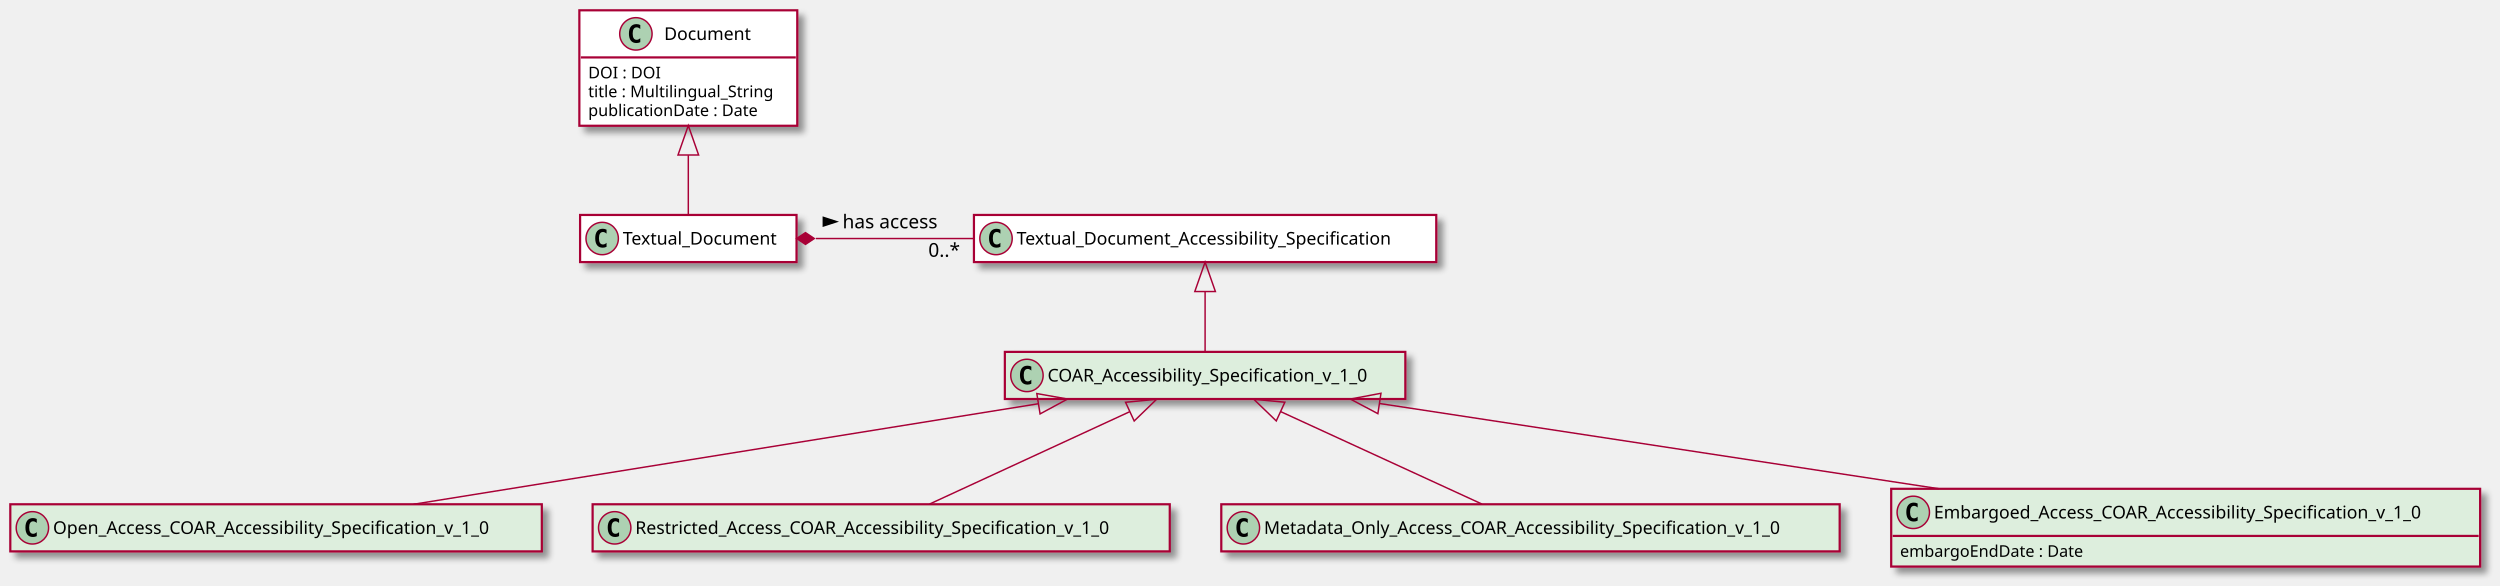
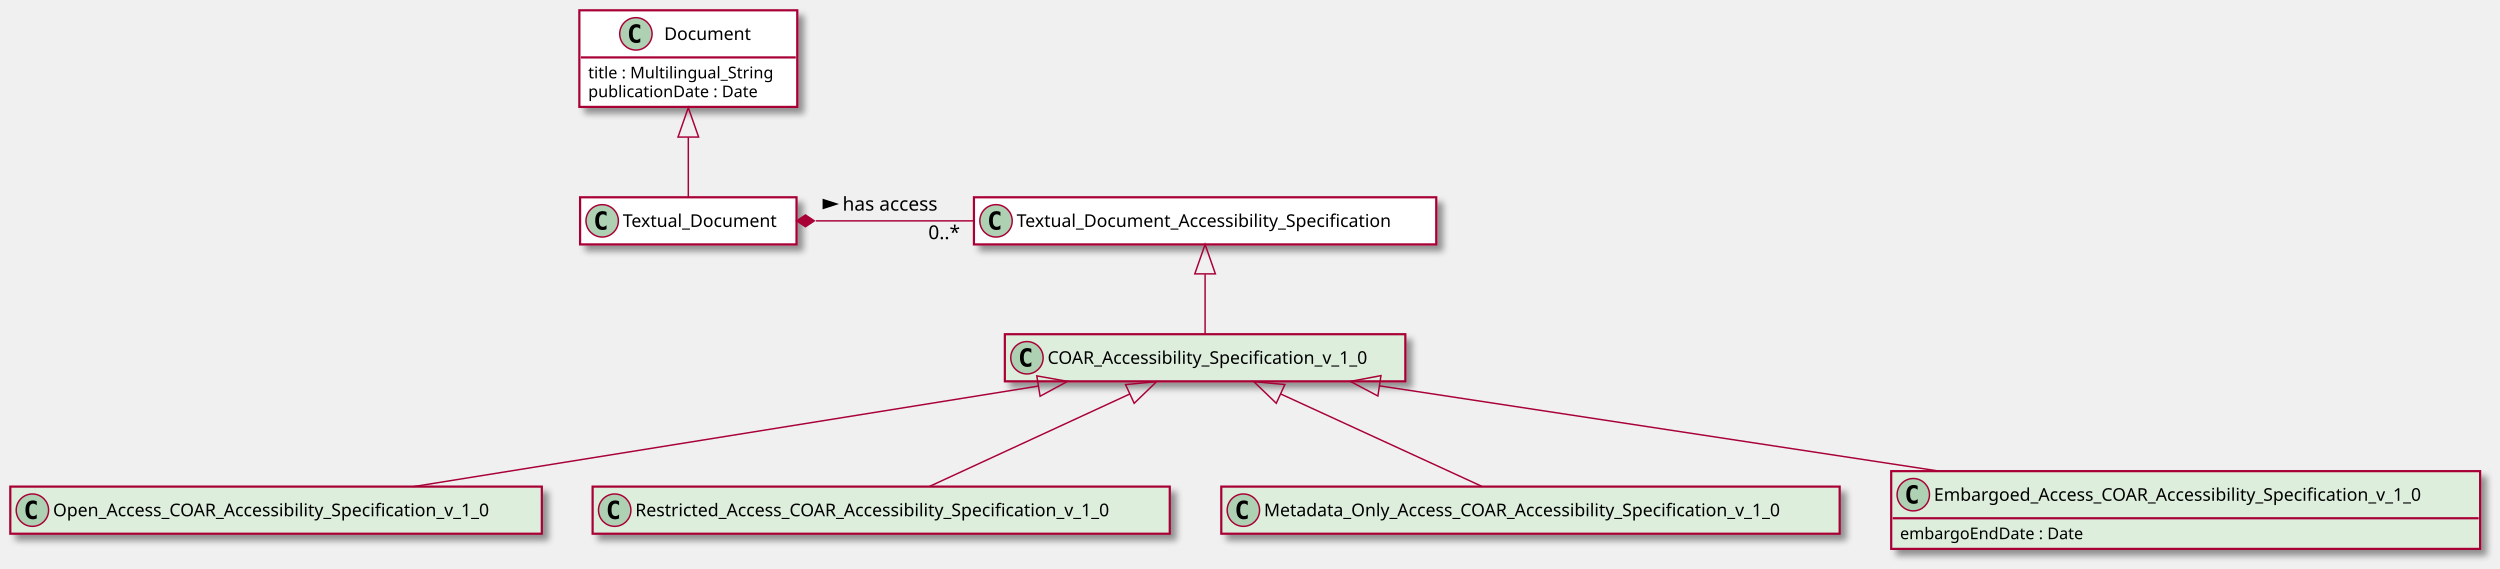
- <svg xmlns="http://www.w3.org/2000/svg" contentScriptType="application/ecmascript" contentStyleType="text/css" height="398px" preserveAspectRatio="none" style="width:1698px;height:398px;background:#FFFFFF;" version="1.1" viewBox="0 0 1698 398" width="1698px" zoomAndPan="magnify">
+ <svg xmlns="http://www.w3.org/2000/svg" contentScriptType="application/ecmascript" contentStyleType="text/css" height="386px" preserveAspectRatio="none" style="width:1698px;height:386px;background:#FFFFFF;" version="1.1" viewBox="0 0 1698 386" width="1698px" zoomAndPan="magnify">
  <defs>
-     <filter height="300%" id="fk19yzdrppyba" width="300%" x="-1" y="-1">
+     <filter height="300%" id="f1cgyxi3r7yu7r" width="300%" x="-1" y="-1">
      <feGaussianBlur result="blurOut" stdDeviation="2.0" />
      <feColorMatrix in="blurOut" result="blurOut2" type="matrix" values="0 0 0 0 0 0 0 0 0 0 0 0 0 0 0 0 0 0 .4 0" />
      <feOffset dx="4.0" dy="4.0" in="blurOut2" result="blurOut3" />
      <feBlend in="SourceGraphic" in2="blurOut3" mode="normal" />
    </filter>
  </defs>
  <g>
-     <rect codeLine="199" fill="#FFFFFF" filter="url(#fk19yzdrppyba)" height="78.414" id="Document" style="stroke:#A80036;stroke-width:1.5;" width="148" x="393.5" y="7" />
+     <rect codeLine="254" fill="#FFFFFF" filter="url(#f1cgyxi3r7yu7r)" height="65.609" id="Document" style="stroke:#A80036;stroke-width:1.5;" width="148" x="393.5" y="7" />
    <ellipse cx="431.9" cy="23" fill="#ADD1B2" rx="11" ry="11" style="stroke:#A80036;stroke-width:1.0;" />
    <path d="M434.869,28.641 Q434.291,28.938 433.65,29.078 Q433.009,29.234 432.306,29.234 Q429.806,29.234 428.478,27.594 Q427.166,25.938 427.166,22.812 Q427.166,19.688 428.478,18.031 Q429.806,16.375 432.306,16.375 Q433.009,16.375 433.65,16.531 Q434.306,16.688 434.869,16.984 L434.869,19.703 Q434.244,19.125 433.65,18.859 Q433.056,18.578 432.431,18.578 Q431.087,18.578 430.4,19.656 Q429.712,20.719 429.712,22.812 Q429.712,24.906 430.4,25.984 Q431.087,27.047 432.431,27.047 Q433.056,27.047 433.65,26.781 Q434.244,26.5 434.869,25.922 L434.869,28.641 Z " fill="#000000" />
    <text fill="#000000" font-family="sans-serif" font-size="12" lengthAdjust="spacing" textLength="64" x="451.1" y="27.154">Document</text>
    <line style="stroke:#A80036;stroke-width:1.5;" x1="394.5" x2="540.5" y1="39" y2="39" />
-     <text fill="#000000" font-family="sans-serif" font-size="11" lengthAdjust="spacing" textLength="52" x="399.5" y="53.21">DOI : DOI</text>
-     <text fill="#000000" font-family="sans-serif" font-size="11" lengthAdjust="spacing" textLength="136" x="399.5" y="66.015">title : Multilingual_String</text>
-     <text fill="#000000" font-family="sans-serif" font-size="11" lengthAdjust="spacing" textLength="125" x="399.5" y="78.82">publicationDate : Date</text>
-     <rect codeLine="207" fill="#FFFFFF" filter="url(#fk19yzdrppyba)" height="32" id="Textual_Document" style="stroke:#A80036;stroke-width:1.5;" width="147" x="394" y="146" />
-     <ellipse cx="409" cy="162" fill="#ADD1B2" rx="11" ry="11" style="stroke:#A80036;stroke-width:1.0;" />
-     <path d="M411.969,167.641 Q411.391,167.938 410.75,168.078 Q410.109,168.234 409.406,168.234 Q406.906,168.234 405.578,166.594 Q404.266,164.938 404.266,161.812 Q404.266,158.688 405.578,157.031 Q406.906,155.375 409.406,155.375 Q410.109,155.375 410.75,155.531 Q411.406,155.688 411.969,155.984 L411.969,158.703 Q411.344,158.125 410.75,157.859 Q410.156,157.578 409.531,157.578 Q408.188,157.578 407.5,158.656 Q406.812,159.719 406.812,161.812 Q406.812,163.906 407.5,164.984 Q408.188,166.047 409.531,166.047 Q410.156,166.047 410.75,165.781 Q411.344,165.5 411.969,164.922 L411.969,167.641 Z " fill="#000000" />
-     <text fill="#000000" font-family="sans-serif" font-size="12" lengthAdjust="spacing" textLength="115" x="423" y="166.154">Textual_Document</text>
-     <rect codeLine="245" fill="#FFFFFF" filter="url(#fk19yzdrppyba)" height="32" id="Textual_Document_Accessibility_Specification" style="stroke:#A80036;stroke-width:1.5;" width="314" x="661.5" y="146" />
-     <ellipse cx="676.5" cy="162" fill="#ADD1B2" rx="11" ry="11" style="stroke:#A80036;stroke-width:1.0;" />
-     <path d="M679.469,167.641 Q678.891,167.938 678.25,168.078 Q677.609,168.234 676.906,168.234 Q674.406,168.234 673.078,166.594 Q671.766,164.938 671.766,161.812 Q671.766,158.688 673.078,157.031 Q674.406,155.375 676.906,155.375 Q677.609,155.375 678.25,155.531 Q678.906,155.688 679.469,155.984 L679.469,158.703 Q678.844,158.125 678.25,157.859 Q677.656,157.578 677.031,157.578 Q675.688,157.578 675,158.656 Q674.312,159.719 674.312,161.812 Q674.312,163.906 675,164.984 Q675.688,166.047 677.031,166.047 Q677.656,166.047 678.25,165.781 Q678.844,165.5 679.469,164.922 L679.469,167.641 Z " fill="#000000" />
-     <text fill="#000000" font-family="sans-serif" font-size="12" lengthAdjust="spacing" textLength="282" x="690.5" y="166.154">Textual_Document_Accessibility_Specification</text>
-     <rect codeLine="5" fill="#DDEEDD" filter="url(#fk19yzdrppyba)" height="32" id="COAR_Accessibility_Specification_v_1_0" style="stroke:#A80036;stroke-width:1.5;" width="272" x="682.5" y="239" />
-     <ellipse cx="697.5" cy="255" fill="#ADD1B2" rx="11" ry="11" style="stroke:#A80036;stroke-width:1.0;" />
-     <path d="M700.469,260.641 Q699.891,260.938 699.25,261.078 Q698.609,261.234 697.906,261.234 Q695.406,261.234 694.078,259.594 Q692.766,257.938 692.766,254.812 Q692.766,251.688 694.078,250.031 Q695.406,248.375 697.906,248.375 Q698.609,248.375 699.25,248.531 Q699.906,248.688 700.469,248.984 L700.469,251.703 Q699.844,251.125 699.25,250.859 Q698.656,250.578 698.031,250.578 Q696.688,250.578 696,251.656 Q695.312,252.719 695.312,254.812 Q695.312,256.906 696,257.984 Q696.688,259.047 698.031,259.047 Q698.656,259.047 699.25,258.781 Q699.844,258.5 700.469,257.922 L700.469,260.641 Z " fill="#000000" />
-     <text fill="#000000" font-family="sans-serif" font-size="12" lengthAdjust="spacing" textLength="240" x="711.5" y="259.154">COAR_Accessibility_Specification_v_1_0</text>
-     <rect codeLine="7" fill="#DDEEDD" filter="url(#fk19yzdrppyba)" height="32" id="Open_Access_COAR_Accessibility_Specification_v_1_0" style="stroke:#A80036;stroke-width:1.5;" width="361" x="7" y="342.5" />
-     <ellipse cx="22" cy="358.5" fill="#ADD1B2" rx="11" ry="11" style="stroke:#A80036;stroke-width:1.0;" />
-     <path d="M24.969,364.141 Q24.391,364.438 23.75,364.578 Q23.109,364.734 22.406,364.734 Q19.906,364.734 18.578,363.094 Q17.266,361.438 17.266,358.312 Q17.266,355.188 18.578,353.531 Q19.906,351.875 22.406,351.875 Q23.109,351.875 23.75,352.031 Q24.406,352.188 24.969,352.484 L24.969,355.203 Q24.344,354.625 23.75,354.359 Q23.156,354.078 22.531,354.078 Q21.188,354.078 20.5,355.156 Q19.812,356.219 19.812,358.312 Q19.812,360.406 20.5,361.484 Q21.188,362.547 22.531,362.547 Q23.156,362.547 23.75,362.281 Q24.344,362 24.969,361.422 L24.969,364.141 Z " fill="#000000" />
-     <text fill="#000000" font-family="sans-serif" font-size="12" lengthAdjust="spacing" textLength="329" x="36" y="362.654">Open_Access_COAR_Accessibility_Specification_v_1_0</text>
-     <rect codeLine="9" fill="#DDEEDD" filter="url(#fk19yzdrppyba)" height="32" id="Restricted_Access_COAR_Accessibility_Specification_v_1_0" style="stroke:#A80036;stroke-width:1.5;" width="392" x="402.5" y="342.5" />
-     <ellipse cx="417.5" cy="358.5" fill="#ADD1B2" rx="11" ry="11" style="stroke:#A80036;stroke-width:1.0;" />
-     <path d="M420.469,364.141 Q419.891,364.438 419.25,364.578 Q418.609,364.734 417.906,364.734 Q415.406,364.734 414.078,363.094 Q412.766,361.438 412.766,358.312 Q412.766,355.188 414.078,353.531 Q415.406,351.875 417.906,351.875 Q418.609,351.875 419.25,352.031 Q419.906,352.188 420.469,352.484 L420.469,355.203 Q419.844,354.625 419.25,354.359 Q418.656,354.078 418.031,354.078 Q416.688,354.078 416,355.156 Q415.312,356.219 415.312,358.312 Q415.312,360.406 416,361.484 Q416.688,362.547 418.031,362.547 Q418.656,362.547 419.25,362.281 Q419.844,362 420.469,361.422 L420.469,364.141 Z " fill="#000000" />
-     <text fill="#000000" font-family="sans-serif" font-size="12" lengthAdjust="spacing" textLength="360" x="431.5" y="362.654">Restricted_Access_COAR_Accessibility_Specification_v_1_0</text>
-     <rect codeLine="11" fill="#DDEEDD" filter="url(#fk19yzdrppyba)" height="32" id="Metadata_Only_Access_COAR_Accessibility_Specification_v_1_0" style="stroke:#A80036;stroke-width:1.5;" width="420" x="829.5" y="342.5" />
-     <ellipse cx="844.5" cy="358.5" fill="#ADD1B2" rx="11" ry="11" style="stroke:#A80036;stroke-width:1.0;" />
-     <path d="M847.469,364.141 Q846.891,364.438 846.25,364.578 Q845.609,364.734 844.906,364.734 Q842.406,364.734 841.078,363.094 Q839.766,361.438 839.766,358.312 Q839.766,355.188 841.078,353.531 Q842.406,351.875 844.906,351.875 Q845.609,351.875 846.25,352.031 Q846.906,352.188 847.469,352.484 L847.469,355.203 Q846.844,354.625 846.25,354.359 Q845.656,354.078 845.031,354.078 Q843.688,354.078 843,355.156 Q842.312,356.219 842.312,358.312 Q842.312,360.406 843,361.484 Q843.688,362.547 845.031,362.547 Q845.656,362.547 846.25,362.281 Q846.844,362 847.469,361.422 L847.469,364.141 Z " fill="#000000" />
-     <text fill="#000000" font-family="sans-serif" font-size="12" lengthAdjust="spacing" textLength="388" x="858.5" y="362.654">Metadata_Only_Access_COAR_Accessibility_Specification_v_1_0</text>
-     <rect codeLine="13" fill="#DDEEDD" filter="url(#fk19yzdrppyba)" height="52.805" id="Embargoed_Access_COAR_Accessibility_Specification_v_1_0" style="stroke:#A80036;stroke-width:1.5;" width="400" x="1284.5" y="332" />
-     <ellipse cx="1299.5" cy="348" fill="#ADD1B2" rx="11" ry="11" style="stroke:#A80036;stroke-width:1.0;" />
-     <path d="M1302.469,353.641 Q1301.891,353.938 1301.25,354.078 Q1300.609,354.234 1299.906,354.234 Q1297.406,354.234 1296.078,352.594 Q1294.766,350.938 1294.766,347.812 Q1294.766,344.688 1296.078,343.031 Q1297.406,341.375 1299.906,341.375 Q1300.609,341.375 1301.25,341.531 Q1301.906,341.688 1302.469,341.984 L1302.469,344.703 Q1301.844,344.125 1301.25,343.859 Q1300.656,343.578 1300.031,343.578 Q1298.688,343.578 1298,344.656 Q1297.312,345.719 1297.312,347.812 Q1297.312,349.906 1298,350.984 Q1298.688,352.047 1300.031,352.047 Q1300.656,352.047 1301.25,351.781 Q1301.844,351.5 1302.469,350.922 L1302.469,353.641 Z " fill="#000000" />
-     <text fill="#000000" font-family="sans-serif" font-size="12" lengthAdjust="spacing" textLength="368" x="1313.5" y="352.154">Embargoed_Access_COAR_Accessibility_Specification_v_1_0</text>
-     <line style="stroke:#A80036;stroke-width:1.5;" x1="1285.5" x2="1683.5" y1="364" y2="364" />
-     <text fill="#000000" font-family="sans-serif" font-size="11" lengthAdjust="spacing" textLength="136" x="1290.5" y="378.21">embargoEndDate : Date</text>
-     <path codeLine="212" d="M467.5,105.38 C467.5,120.35 467.5,135.19 467.5,145.77 " fill="none" id="Document-backto-Textual_Document" style="stroke:#A80036;stroke-width:1.0;" />
-     <polygon fill="none" points="460.5,105.28,467.5,85.28,474.5,105.28,460.5,105.28" style="stroke:#A80036;stroke-width:1.0;" />
-     <path codeLine="449" d="M554.13,162 C586.51,162 624.37,162 661.16,162 " fill="none" id="Textual_Document-backto-Textual_Document_Accessibility_Specification" style="stroke:#A80036;stroke-width:1.0;" />
-     <polygon fill="#A80036" points="541.08,162,547.08,166,553.08,162,547.08,158,541.08,162" style="stroke:#A80036;stroke-width:1.0;" />
-     <polygon fill="#000000" points="568.25,150.566,559.205,147.627,559.205,153.505,568.25,150.566" style="stroke:#000000;stroke-width:1.0;" />
-     <text fill="#000000" font-family="sans-serif" font-size="13" lengthAdjust="spacing" textLength="71" x="572.25" y="155.067">has access</text>
-     <text fill="#000000" font-family="sans-serif" font-size="13" lengthAdjust="spacing" textLength="23" x="630.509" y="174.41">0..*</text>
-     <path codeLine="75" d="M818.5,198.24 C818.5,212.36 818.5,227.88 818.5,238.95 " fill="none" id="Textual_Document_Accessibility_Specification-backto-COAR_Accessibility_Specification_v_1_0" style="stroke:#A80036;stroke-width:1.0;" />
-     <polygon fill="none" points="811.5,198.03,818.5,178.03,825.5,198.03,811.5,198.03" style="stroke:#A80036;stroke-width:1.0;" />
-     <path codeLine="78" d="M705.1,274.24 C583.85,293.75 393.82,324.31 280.88,342.48 " fill="none" id="COAR_Accessibility_Specification_v_1_0-backto-Open_Access_COAR_Accessibility_Specification_v_1_0" style="stroke:#A80036;stroke-width:1.0;" />
-     <polygon fill="none" points="704.2,267.3,725.05,271.03,706.42,281.12,704.2,267.3" style="stroke:#A80036;stroke-width:1.0;" />
-     <path codeLine="81" d="M767.28,279.63 C725.33,298.98 667.24,325.79 631.3,342.37 " fill="none" id="COAR_Accessibility_Specification_v_1_0-backto-Restricted_Access_COAR_Accessibility_Specification_v_1_0" style="stroke:#A80036;stroke-width:1.0;" />
-     <polygon fill="none" points="764.47,273.22,785.56,271.2,770.34,285.93,764.47,273.22" style="stroke:#A80036;stroke-width:1.0;" />
-     <path codeLine="84" d="M936.91,274.05 C1042.56,290.15 1198.43,313.9 1316.87,331.95 " fill="none" id="COAR_Accessibility_Specification_v_1_0-backto-Embargoed_Access_COAR_Accessibility_Specification_v_1_0" style="stroke:#A80036;stroke-width:1.0;" />
-     <polygon fill="none" points="935.85,280.96,917.13,271.03,937.96,267.12,935.85,280.96" style="stroke:#A80036;stroke-width:1.0;" />
-     <path codeLine="87" d="M869.95,279.63 C912.09,298.98 970.45,325.79 1006.55,342.37 " fill="none" id="COAR_Accessibility_Specification_v_1_0-backto-Metadata_Only_Access_COAR_Accessibility_Specification_v_1_0" style="stroke:#A80036;stroke-width:1.0;" />
-     <polygon fill="none" points="866.84,285.9,851.59,271.2,872.68,273.18,866.84,285.9" style="stroke:#A80036;stroke-width:1.0;" />
+     <text fill="#000000" font-family="sans-serif" font-size="11" lengthAdjust="spacing" textLength="136" x="399.5" y="53.21">title : Multilingual_String</text>
+     <text fill="#000000" font-family="sans-serif" font-size="11" lengthAdjust="spacing" textLength="125" x="399.5" y="66.015">publicationDate : Date</text>
+     <rect codeLine="261" fill="#FFFFFF" filter="url(#f1cgyxi3r7yu7r)" height="32" id="Textual_Document" style="stroke:#A80036;stroke-width:1.5;" width="147" x="394" y="134" />
+     <ellipse cx="409" cy="150" fill="#ADD1B2" rx="11" ry="11" style="stroke:#A80036;stroke-width:1.0;" />
+     <path d="M411.969,155.641 Q411.391,155.938 410.75,156.078 Q410.109,156.234 409.406,156.234 Q406.906,156.234 405.578,154.594 Q404.266,152.938 404.266,149.812 Q404.266,146.688 405.578,145.031 Q406.906,143.375 409.406,143.375 Q410.109,143.375 410.75,143.531 Q411.406,143.688 411.969,143.984 L411.969,146.703 Q411.344,146.125 410.75,145.859 Q410.156,145.578 409.531,145.578 Q408.188,145.578 407.5,146.656 Q406.812,147.719 406.812,149.812 Q406.812,151.906 407.5,152.984 Q408.188,154.047 409.531,154.047 Q410.156,154.047 410.75,153.781 Q411.344,153.5 411.969,152.922 L411.969,155.641 Z " fill="#000000" />
+     <text fill="#000000" font-family="sans-serif" font-size="12" lengthAdjust="spacing" textLength="115" x="423" y="154.154">Textual_Document</text>
+     <rect codeLine="343" fill="#FFFFFF" filter="url(#f1cgyxi3r7yu7r)" height="32" id="Textual_Document_Accessibility_Specification" style="stroke:#A80036;stroke-width:1.5;" width="314" x="661.5" y="134" />
+     <ellipse cx="676.5" cy="150" fill="#ADD1B2" rx="11" ry="11" style="stroke:#A80036;stroke-width:1.0;" />
+     <path d="M679.469,155.641 Q678.891,155.938 678.25,156.078 Q677.609,156.234 676.906,156.234 Q674.406,156.234 673.078,154.594 Q671.766,152.938 671.766,149.812 Q671.766,146.688 673.078,145.031 Q674.406,143.375 676.906,143.375 Q677.609,143.375 678.25,143.531 Q678.906,143.688 679.469,143.984 L679.469,146.703 Q678.844,146.125 678.25,145.859 Q677.656,145.578 677.031,145.578 Q675.688,145.578 675,146.656 Q674.312,147.719 674.312,149.812 Q674.312,151.906 675,152.984 Q675.688,154.047 677.031,154.047 Q677.656,154.047 678.25,153.781 Q678.844,153.5 679.469,152.922 L679.469,155.641 Z " fill="#000000" />
+     <text fill="#000000" font-family="sans-serif" font-size="12" lengthAdjust="spacing" textLength="282" x="690.5" y="154.154">Textual_Document_Accessibility_Specification</text>
+     <rect codeLine="5" fill="#DDEEDD" filter="url(#f1cgyxi3r7yu7r)" height="32" id="COAR_Accessibility_Specification_v_1_0" style="stroke:#A80036;stroke-width:1.5;" width="272" x="682.5" y="227" />
+     <ellipse cx="697.5" cy="243" fill="#ADD1B2" rx="11" ry="11" style="stroke:#A80036;stroke-width:1.0;" />
+     <path d="M700.469,248.641 Q699.891,248.938 699.25,249.078 Q698.609,249.234 697.906,249.234 Q695.406,249.234 694.078,247.594 Q692.766,245.938 692.766,242.812 Q692.766,239.688 694.078,238.031 Q695.406,236.375 697.906,236.375 Q698.609,236.375 699.25,236.531 Q699.906,236.688 700.469,236.984 L700.469,239.703 Q699.844,239.125 699.25,238.859 Q698.656,238.578 698.031,238.578 Q696.688,238.578 696,239.656 Q695.312,240.719 695.312,242.812 Q695.312,244.906 696,245.984 Q696.688,247.047 698.031,247.047 Q698.656,247.047 699.25,246.781 Q699.844,246.5 700.469,245.922 L700.469,248.641 Z " fill="#000000" />
+     <text fill="#000000" font-family="sans-serif" font-size="12" lengthAdjust="spacing" textLength="240" x="711.5" y="247.154">COAR_Accessibility_Specification_v_1_0</text>
+     <rect codeLine="7" fill="#DDEEDD" filter="url(#f1cgyxi3r7yu7r)" height="32" id="Open_Access_COAR_Accessibility_Specification_v_1_0" style="stroke:#A80036;stroke-width:1.5;" width="361" x="7" y="330.5" />
+     <ellipse cx="22" cy="346.5" fill="#ADD1B2" rx="11" ry="11" style="stroke:#A80036;stroke-width:1.0;" />
+     <path d="M24.969,352.141 Q24.391,352.438 23.75,352.578 Q23.109,352.734 22.406,352.734 Q19.906,352.734 18.578,351.094 Q17.266,349.438 17.266,346.312 Q17.266,343.188 18.578,341.531 Q19.906,339.875 22.406,339.875 Q23.109,339.875 23.75,340.031 Q24.406,340.188 24.969,340.484 L24.969,343.203 Q24.344,342.625 23.75,342.359 Q23.156,342.078 22.531,342.078 Q21.188,342.078 20.5,343.156 Q19.812,344.219 19.812,346.312 Q19.812,348.406 20.5,349.484 Q21.188,350.547 22.531,350.547 Q23.156,350.547 23.75,350.281 Q24.344,350 24.969,349.422 L24.969,352.141 Z " fill="#000000" />
+     <text fill="#000000" font-family="sans-serif" font-size="12" lengthAdjust="spacing" textLength="329" x="36" y="350.654">Open_Access_COAR_Accessibility_Specification_v_1_0</text>
+     <rect codeLine="9" fill="#DDEEDD" filter="url(#f1cgyxi3r7yu7r)" height="32" id="Restricted_Access_COAR_Accessibility_Specification_v_1_0" style="stroke:#A80036;stroke-width:1.5;" width="392" x="402.5" y="330.5" />
+     <ellipse cx="417.5" cy="346.5" fill="#ADD1B2" rx="11" ry="11" style="stroke:#A80036;stroke-width:1.0;" />
+     <path d="M420.469,352.141 Q419.891,352.438 419.25,352.578 Q418.609,352.734 417.906,352.734 Q415.406,352.734 414.078,351.094 Q412.766,349.438 412.766,346.312 Q412.766,343.188 414.078,341.531 Q415.406,339.875 417.906,339.875 Q418.609,339.875 419.25,340.031 Q419.906,340.188 420.469,340.484 L420.469,343.203 Q419.844,342.625 419.25,342.359 Q418.656,342.078 418.031,342.078 Q416.688,342.078 416,343.156 Q415.312,344.219 415.312,346.312 Q415.312,348.406 416,349.484 Q416.688,350.547 418.031,350.547 Q418.656,350.547 419.25,350.281 Q419.844,350 420.469,349.422 L420.469,352.141 Z " fill="#000000" />
+     <text fill="#000000" font-family="sans-serif" font-size="12" lengthAdjust="spacing" textLength="360" x="431.5" y="350.654">Restricted_Access_COAR_Accessibility_Specification_v_1_0</text>
+     <rect codeLine="11" fill="#DDEEDD" filter="url(#f1cgyxi3r7yu7r)" height="32" id="Metadata_Only_Access_COAR_Accessibility_Specification_v_1_0" style="stroke:#A80036;stroke-width:1.5;" width="420" x="829.5" y="330.5" />
+     <ellipse cx="844.5" cy="346.5" fill="#ADD1B2" rx="11" ry="11" style="stroke:#A80036;stroke-width:1.0;" />
+     <path d="M847.469,352.141 Q846.891,352.438 846.25,352.578 Q845.609,352.734 844.906,352.734 Q842.406,352.734 841.078,351.094 Q839.766,349.438 839.766,346.312 Q839.766,343.188 841.078,341.531 Q842.406,339.875 844.906,339.875 Q845.609,339.875 846.25,340.031 Q846.906,340.188 847.469,340.484 L847.469,343.203 Q846.844,342.625 846.25,342.359 Q845.656,342.078 845.031,342.078 Q843.688,342.078 843,343.156 Q842.312,344.219 842.312,346.312 Q842.312,348.406 843,349.484 Q843.688,350.547 845.031,350.547 Q845.656,350.547 846.25,350.281 Q846.844,350 847.469,349.422 L847.469,352.141 Z " fill="#000000" />
+     <text fill="#000000" font-family="sans-serif" font-size="12" lengthAdjust="spacing" textLength="388" x="858.5" y="350.654">Metadata_Only_Access_COAR_Accessibility_Specification_v_1_0</text>
+     <rect codeLine="13" fill="#DDEEDD" filter="url(#f1cgyxi3r7yu7r)" height="52.805" id="Embargoed_Access_COAR_Accessibility_Specification_v_1_0" style="stroke:#A80036;stroke-width:1.5;" width="400" x="1284.5" y="320" />
+     <ellipse cx="1299.5" cy="336" fill="#ADD1B2" rx="11" ry="11" style="stroke:#A80036;stroke-width:1.0;" />
+     <path d="M1302.469,341.641 Q1301.891,341.938 1301.25,342.078 Q1300.609,342.234 1299.906,342.234 Q1297.406,342.234 1296.078,340.594 Q1294.766,338.938 1294.766,335.812 Q1294.766,332.688 1296.078,331.031 Q1297.406,329.375 1299.906,329.375 Q1300.609,329.375 1301.25,329.531 Q1301.906,329.688 1302.469,329.984 L1302.469,332.703 Q1301.844,332.125 1301.25,331.859 Q1300.656,331.578 1300.031,331.578 Q1298.688,331.578 1298,332.656 Q1297.312,333.719 1297.312,335.812 Q1297.312,337.906 1298,338.984 Q1298.688,340.047 1300.031,340.047 Q1300.656,340.047 1301.25,339.781 Q1301.844,339.5 1302.469,338.922 L1302.469,341.641 Z " fill="#000000" />
+     <text fill="#000000" font-family="sans-serif" font-size="12" lengthAdjust="spacing" textLength="368" x="1313.5" y="340.154">Embargoed_Access_COAR_Accessibility_Specification_v_1_0</text>
+     <line style="stroke:#A80036;stroke-width:1.5;" x1="1285.5" x2="1683.5" y1="352" y2="352" />
+     <text fill="#000000" font-family="sans-serif" font-size="11" lengthAdjust="spacing" textLength="136" x="1290.5" y="366.21">embargoEndDate : Date</text>
+     <path codeLine="266" d="M467.5,93.25 C467.5,108.16 467.5,123.25 467.5,133.97 " fill="none" id="Document-backto-Textual_Document" style="stroke:#A80036;stroke-width:1.0;" />
+     <polygon fill="none" points="460.5,93.11,467.5,73.11,474.5,93.11,460.5,93.11" style="stroke:#A80036;stroke-width:1.0;" />
+     <path codeLine="585" d="M554.13,150 C586.51,150 624.37,150 661.16,150 " fill="none" id="Textual_Document-backto-Textual_Document_Accessibility_Specification" style="stroke:#A80036;stroke-width:1.0;" />
+     <polygon fill="#A80036" points="541.08,150,547.08,154,553.08,150,547.08,146,541.08,150" style="stroke:#A80036;stroke-width:1.0;" />
+     <polygon fill="#000000" points="568.25,138.566,559.205,135.627,559.205,141.505,568.25,138.566" style="stroke:#000000;stroke-width:1.0;" />
+     <text fill="#000000" font-family="sans-serif" font-size="13" lengthAdjust="spacing" textLength="71" x="572.25" y="143.067">has access</text>
+     <text fill="#000000" font-family="sans-serif" font-size="13" lengthAdjust="spacing" textLength="23" x="630.509" y="162.41">0..*</text>
+     <path codeLine="128" d="M818.5,186.24 C818.5,200.36 818.5,215.88 818.5,226.95 " fill="none" id="Textual_Document_Accessibility_Specification-backto-COAR_Accessibility_Specification_v_1_0" style="stroke:#A80036;stroke-width:1.0;" />
+     <polygon fill="none" points="811.5,186.03,818.5,166.03,825.5,186.03,811.5,186.03" style="stroke:#A80036;stroke-width:1.0;" />
+     <path codeLine="131" d="M705.1,262.24 C583.85,281.75 393.82,312.31 280.88,330.48 " fill="none" id="COAR_Accessibility_Specification_v_1_0-backto-Open_Access_COAR_Accessibility_Specification_v_1_0" style="stroke:#A80036;stroke-width:1.0;" />
+     <polygon fill="none" points="704.2,255.3,725.05,259.03,706.42,269.12,704.2,255.3" style="stroke:#A80036;stroke-width:1.0;" />
+     <path codeLine="134" d="M767.28,267.63 C725.33,286.98 667.24,313.79 631.3,330.37 " fill="none" id="COAR_Accessibility_Specification_v_1_0-backto-Restricted_Access_COAR_Accessibility_Specification_v_1_0" style="stroke:#A80036;stroke-width:1.0;" />
+     <polygon fill="none" points="764.47,261.22,785.56,259.2,770.34,273.93,764.47,261.22" style="stroke:#A80036;stroke-width:1.0;" />
+     <path codeLine="137" d="M936.91,262.05 C1042.56,278.15 1198.43,301.9 1316.87,319.95 " fill="none" id="COAR_Accessibility_Specification_v_1_0-backto-Embargoed_Access_COAR_Accessibility_Specification_v_1_0" style="stroke:#A80036;stroke-width:1.0;" />
+     <polygon fill="none" points="935.85,268.96,917.13,259.03,937.96,255.12,935.85,268.96" style="stroke:#A80036;stroke-width:1.0;" />
+     <path codeLine="140" d="M869.95,267.63 C912.09,286.98 970.45,313.79 1006.55,330.37 " fill="none" id="COAR_Accessibility_Specification_v_1_0-backto-Metadata_Only_Access_COAR_Accessibility_Specification_v_1_0" style="stroke:#A80036;stroke-width:1.0;" />
+     <polygon fill="none" points="866.84,273.9,851.59,259.2,872.68,261.18,866.84,273.9" style="stroke:#A80036;stroke-width:1.0;" />
  </g>
</svg>
